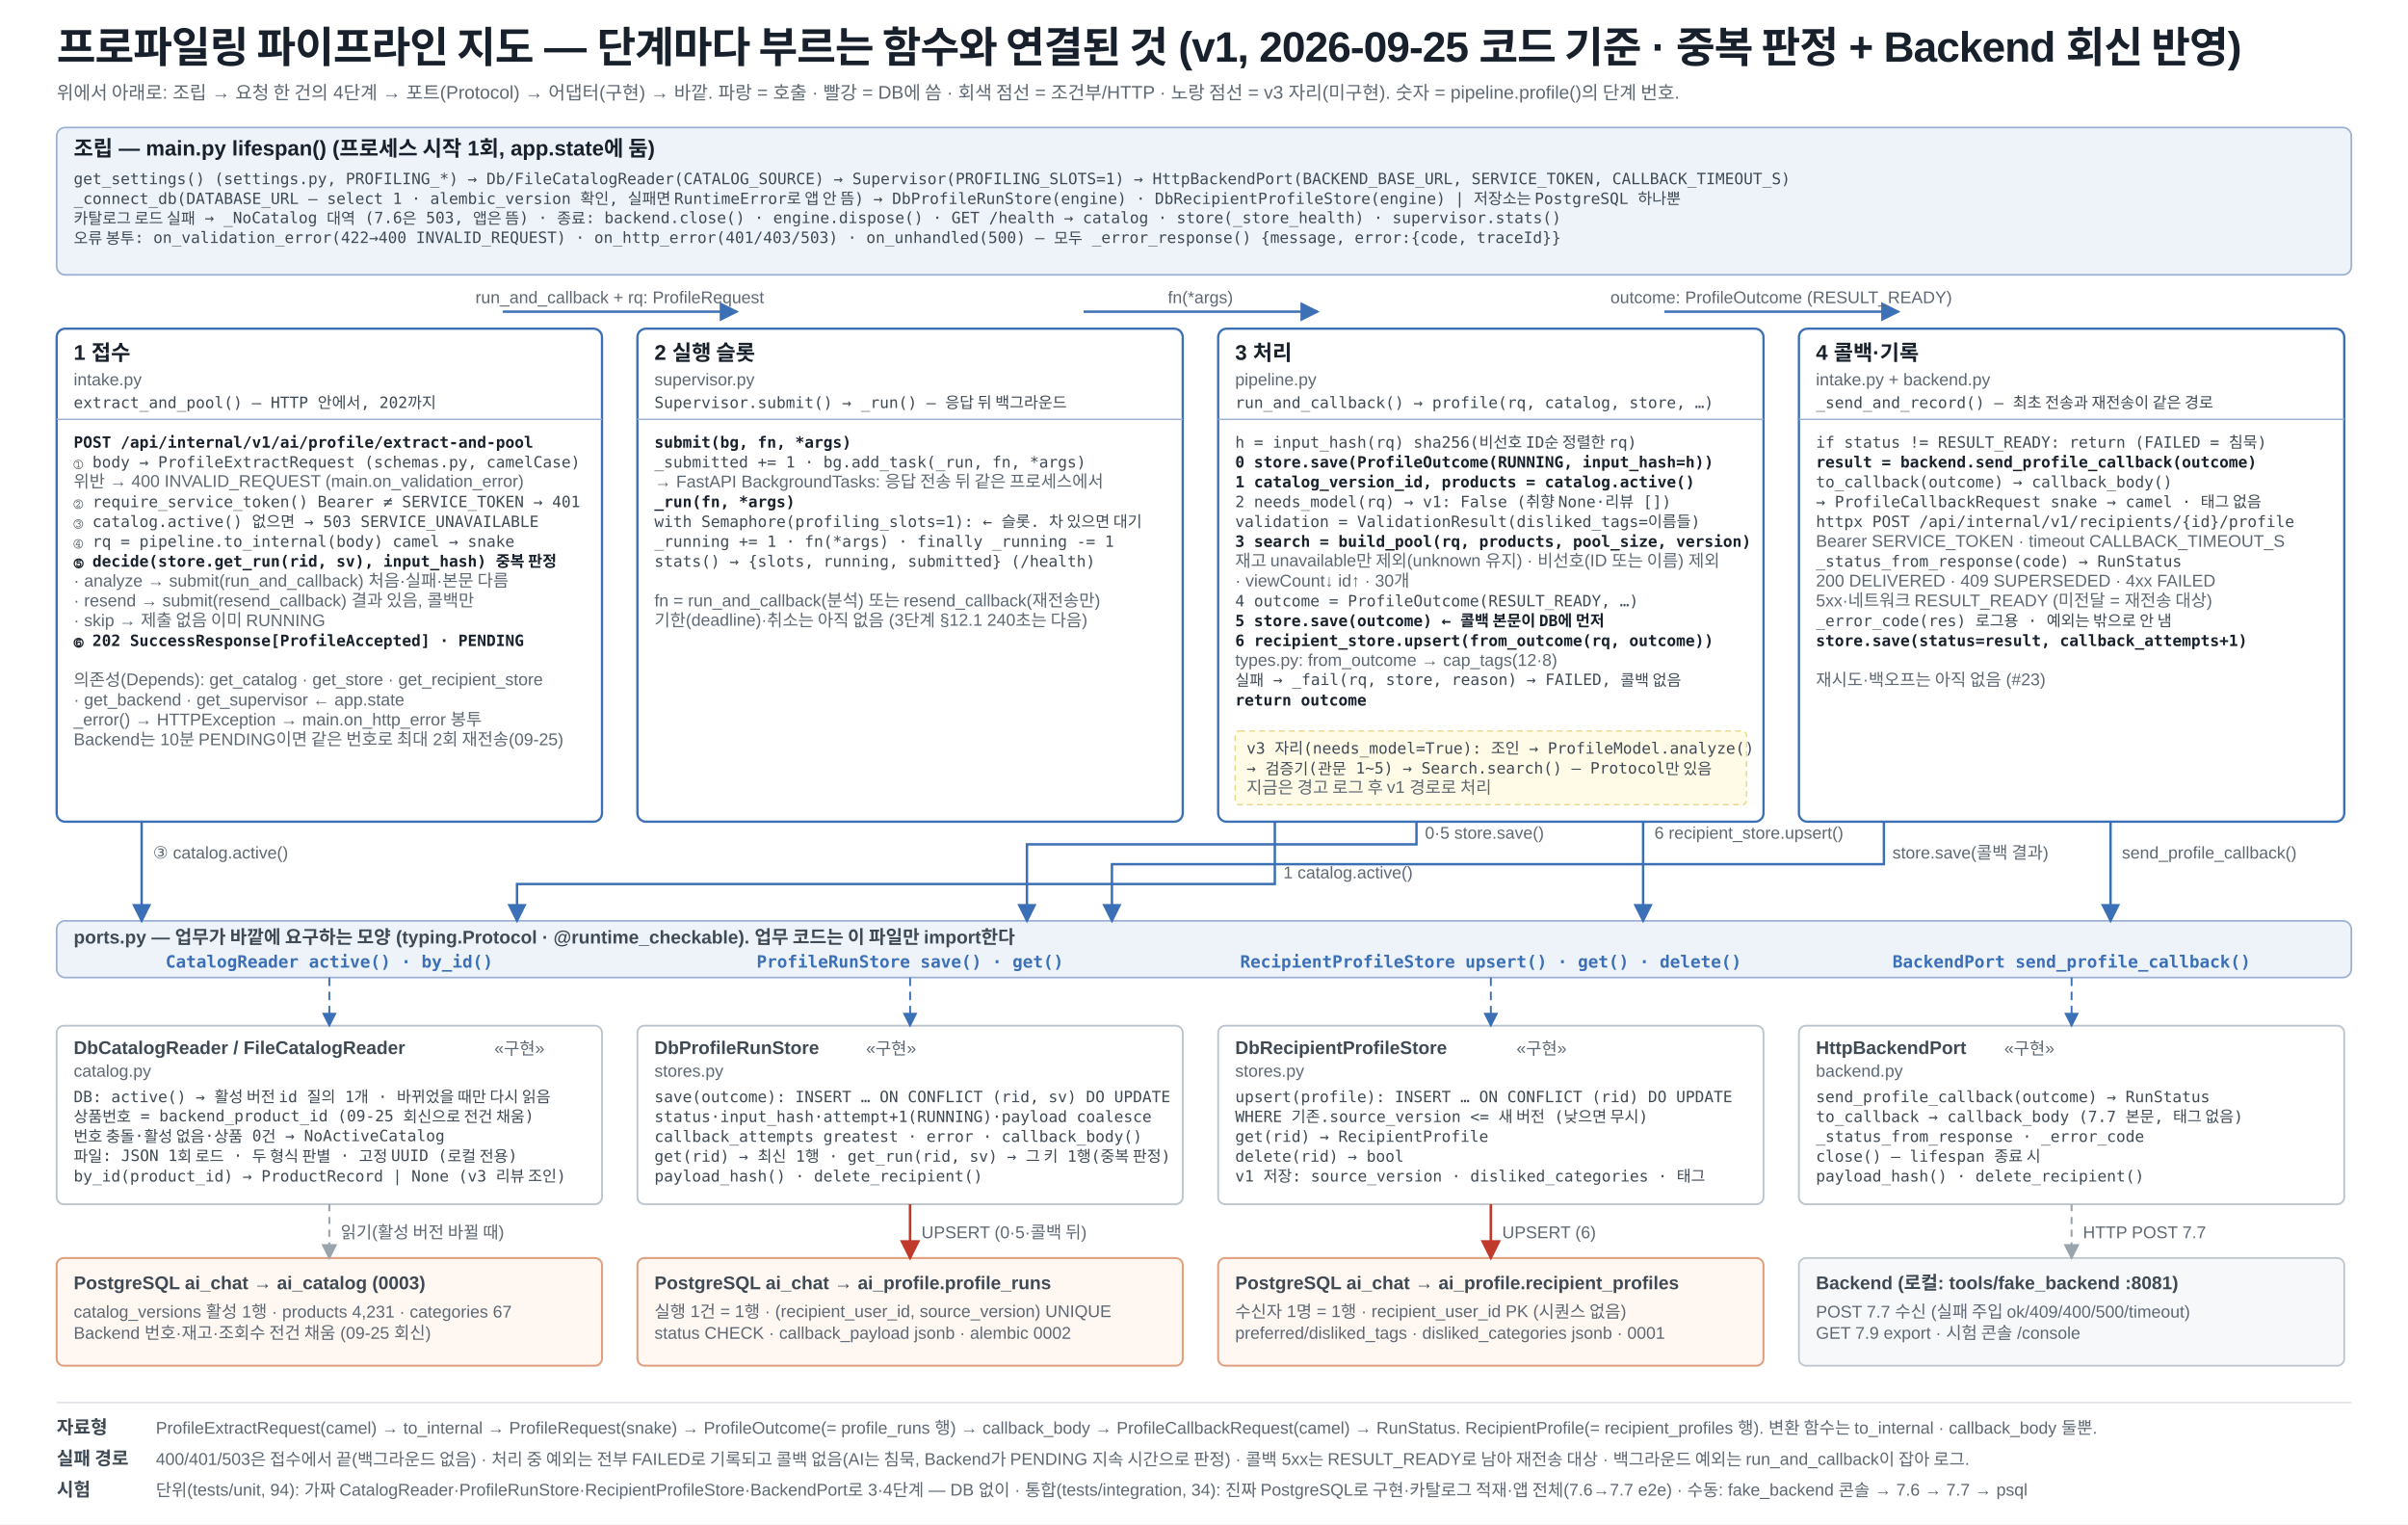
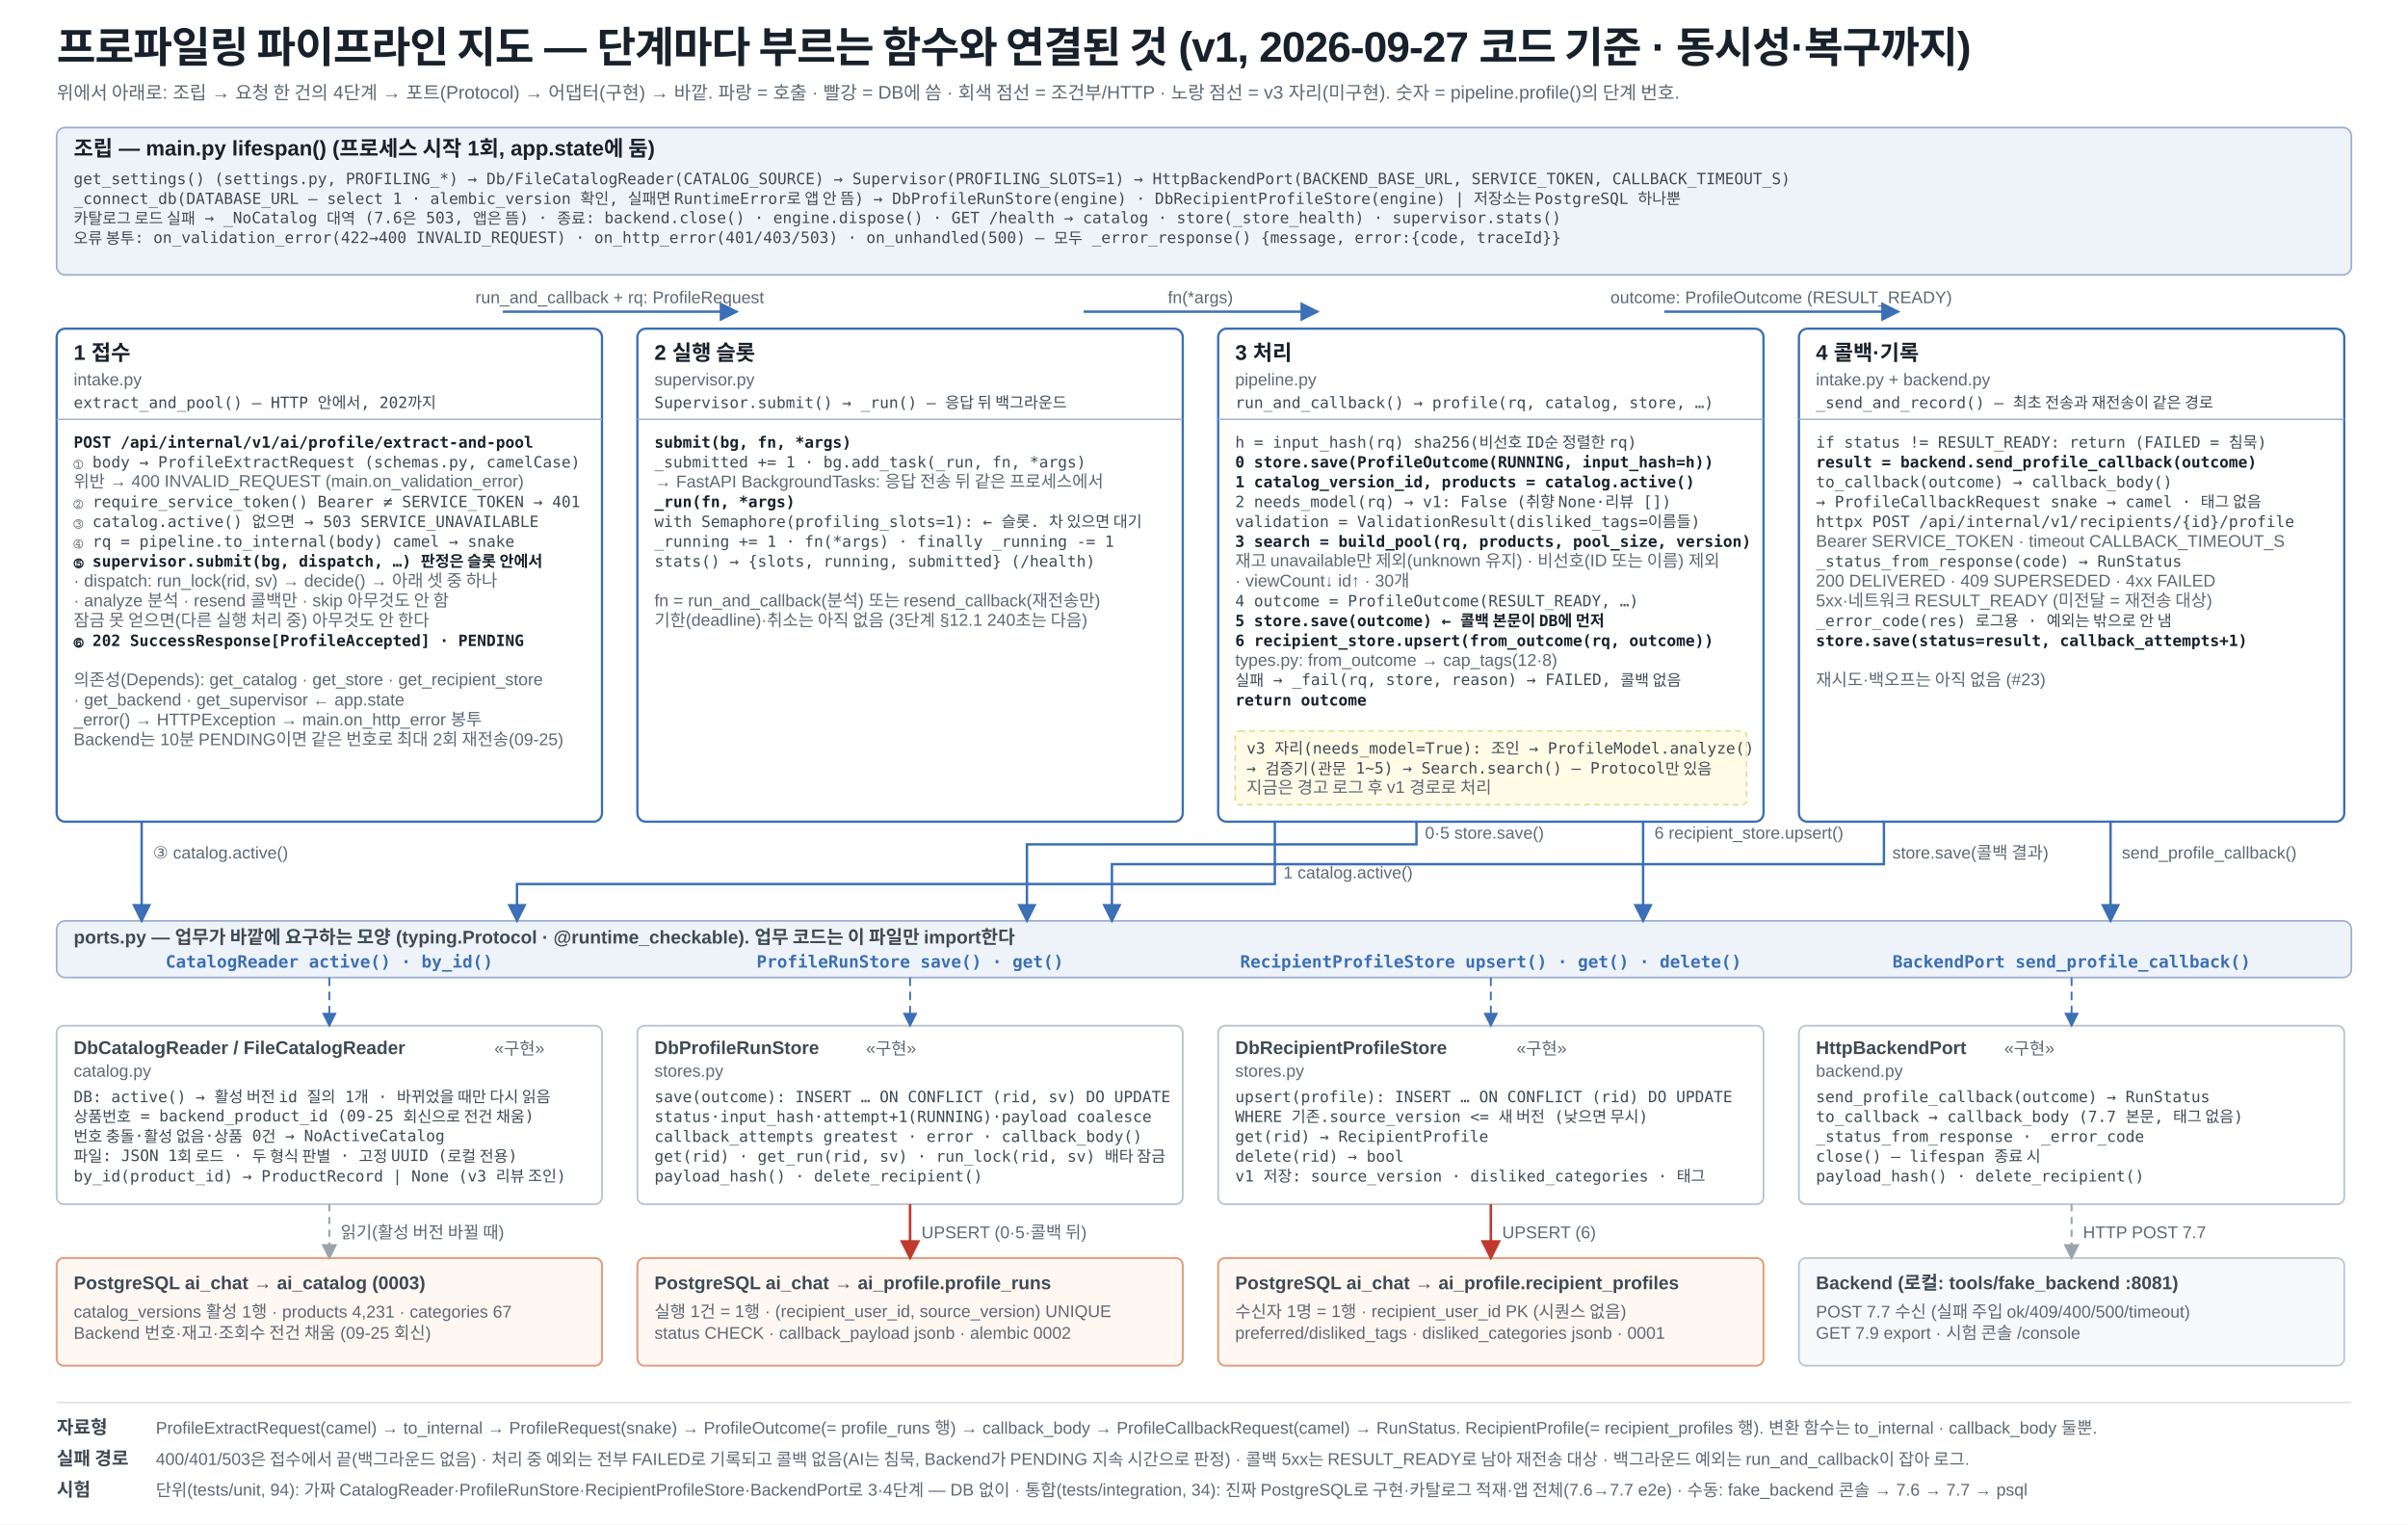
<svg xmlns="http://www.w3.org/2000/svg" width="3400" height="2152" viewBox="0 0 1700 1076" role="img">
  <defs>
    <marker id="a" markerWidth="8" markerHeight="8" refX="7" refY="4" orient="auto">
      <path d="M0 0 L8 4 L0 8 Z" fill="#3b6fb6" />
    </marker>
    <marker id="g" markerWidth="8" markerHeight="8" refX="7" refY="4" orient="auto">
      <path d="M0 0 L8 4 L0 8 Z" fill="#9aa4ad" />
    </marker>
    <marker id="w" markerWidth="8" markerHeight="8" refX="7" refY="4" orient="auto">
      <path d="M0 0 L8 4 L0 8 Z" fill="#c0392b" />
    </marker>
    <style>text{font-family:"Apple SD Gothic Neo","Noto Sans KR",Arial,sans-serif;fill:#18212b}.title{font-size:30px;font-weight:700;letter-spacing:-.6px}
.h{font-size:15px;font-weight:700}.h2{font-size:13px;font-weight:700;fill:#3f4a54}.sub{font-size:12px;fill:#5e6873}.msg{font-size:13px}
.mono{font-family:Menlo,ui-monospace,monospace;font-size:11px;fill:#3f4a54}.monob{font-family:Menlo,ui-monospace,monospace;font-size:11px;font-weight:700;fill:#18212b}
.small{font-size:13px;fill:#5e6873}.num{font-size:11px;font-weight:700;fill:#fff}.port{font-family:Menlo,ui-monospace,monospace;font-size:12px;font-weight:700;fill:#3b6fb6}
.call{fill:none;stroke:#3b6fb6;stroke-width:1.7;marker-end:url(#a)}.grey{fill:none;stroke:#9aa4ad;stroke-width:1.4;stroke-dasharray:5 4;marker-end:url(#g)}.write{fill:none;stroke:#c0392b;stroke-width:1.8;marker-end:url(#w)}
.impl{fill:none;stroke:#3b6fb6;stroke-width:1.3;stroke-dasharray:6 4;marker-end:url(#a)}
.box{fill:#fff;stroke:#bcc5cd;stroke-width:1.3}.stage{fill:#fff;stroke:#3b6fb6;stroke-width:1.6}.band{fill:#eef3fa;stroke:#9db0d2;stroke-width:1.2}.old{fill:#f7f8fa;stroke:#d5dbe0;stroke-width:1.2}
.db{fill:#fff7f2;stroke:#e0a080;stroke-width:1.4}.ext{fill:#f7f8fa;stroke:#bcc5cd;stroke-width:1.2}.v3{fill:#fffbe6;stroke:#e6d98a;stroke-width:1;stroke-dasharray:4 3}.rule{stroke:#d9dee3;stroke-width:1}</style>
  </defs>
  <rect width="1700" height="1076" fill="white" />
-   <text x="40" y="44" class="title">프로파일링 파이프라인 지도 — 단계마다 부르는 함수와 연결된 것 (v1, 2026-09-25 코드 기준 · 중복 판정 + Backend 회신 반영)</text>
+   <text x="40" y="44" class="title">프로파일링 파이프라인 지도 — 단계마다 부르는 함수와 연결된 것 (v1, 2026-09-27 코드 기준 · 동시성·복구까지)</text>
  <text x="40" y="70" class="small">위에서 아래로: 조립 → 요청 한 건의 4단계 → 포트(Protocol) → 어댑터(구현) → 바깥. 파랑 = 호출 · 빨강 = DB에 씀 · 회색 점선 = 조건부/HTTP · 노랑 점선 = v3 자리(미구현). 숫자 = pipeline.profile()의 단계 번호.</text>
  <rect x="40" y="90" width="1620" height="104" rx="6" class="band" />
  <text x="52" y="110" class="h">조립 — main.py  lifespan()  (프로세스 시작 1회, app.state에 둠)</text>
  <text x="52" y="130" class="mono">get_settings() (settings.py, PROFILING_*)  →  Db/FileCatalogReader(CATALOG_SOURCE)  →  Supervisor(PROFILING_SLOTS=1)  →  HttpBackendPort(BACKEND_BASE_URL, SERVICE_TOKEN, CALLBACK_TIMEOUT_S)</text>
  <text x="52" y="144" class="mono">_connect_db(DATABASE_URL — select 1 · alembic_version 확인, 실패면 RuntimeError로 앱 안 뜸) → DbProfileRunStore(engine) · DbRecipientProfileStore(engine)   |   저장소는 PostgreSQL 하나뿐</text>
  <text x="52" y="158" class="mono">카탈로그 로드 실패 → _NoCatalog 대역 (7.6은 503, 앱은 뜸)    ·    종료: backend.close() · engine.dispose()    ·    GET /health → catalog · store(_store_health) · supervisor.stats()</text>
  <text x="52" y="172" class="mono">오류 봉투: on_validation_error(422→400 INVALID_REQUEST) · on_http_error(401/403/503) · on_unhandled(500) — 모두 _error_response() {message, error:{code, traceId}}</text>
  <rect x="40" y="232" width="385" height="348" rx="6" class="stage" />
  <text x="52" y="254" class="h">1  접수</text>
  <text x="52" y="272" class="sub">intake.py</text>
  <text x="52" y="288" class="mono">extract_and_pool()  — HTTP 안에서, 202까지</text>
  <line x1="40" y1="296" x2="425" y2="296" stroke="#9db0d2" />
  <rect x="450" y="232" width="385" height="348" rx="6" class="stage" />
  <text x="462" y="254" class="h">2  실행 슬롯</text>
  <text x="462" y="272" class="sub">supervisor.py</text>
  <text x="462" y="288" class="mono">Supervisor.submit() → _run()  — 응답 뒤 백그라운드</text>
  <line x1="450" y1="296" x2="835" y2="296" stroke="#9db0d2" />
  <rect x="860" y="232" width="385" height="348" rx="6" class="stage" />
  <text x="872" y="254" class="h">3  처리</text>
  <text x="872" y="272" class="sub">pipeline.py</text>
  <text x="872" y="288" class="mono">run_and_callback() → profile(rq, catalog, store, …)</text>
  <line x1="860" y1="296" x2="1245" y2="296" stroke="#9db0d2" />
  <rect x="1270" y="232" width="385" height="348" rx="6" class="stage" />
  <text x="1282" y="254" class="h">4  콜백·기록</text>
  <text x="1282" y="272" class="sub">intake.py + backend.py</text>
  <text x="1282" y="288" class="mono">_send_and_record()  — 최초 전송과 재전송이 같은 경로</text>
  <line x1="1270" y1="296" x2="1655" y2="296" stroke="#9db0d2" />
  <text x="52" y="316" class="monob">POST /api/internal/v1/ai/profile/extract-and-pool</text>
  <text x="52" y="330" class="mono">① body → ProfileExtractRequest  (schemas.py, camelCase)</text>
  <text x="52" y="344" class="sub">     위반 → 400 INVALID_REQUEST (main.on_validation_error)</text>
  <text x="52" y="358" class="mono">② require_service_token()  Bearer ≠ SERVICE_TOKEN → 401</text>
  <text x="52" y="372" class="mono">③ catalog.active()  없으면 → 503 SERVICE_UNAVAILABLE</text>
  <text x="52" y="386" class="mono">④ rq = pipeline.to_internal(body)   camel → snake</text>
-   <text x="52" y="400" class="monob">⑤ decide(store.get_run(rid, sv), input_hash)  중복 판정</text>
-   <text x="52" y="414" class="sub">· analyze → submit(run_and_callback)  처음·실패·본문 다름</text>
-   <text x="52" y="428" class="sub">· resend  → submit(resend_callback)   결과 있음, 콜백만</text>
-   <text x="52" y="442" class="sub">· skip    → 제출 없음                 이미 RUNNING</text>
+   <text x="52" y="400" class="monob">⑤ supervisor.submit(bg, dispatch, …)  판정은 슬롯 안에서</text>
+   <text x="52" y="414" class="sub">· dispatch: run_lock(rid, sv) → decide() → 아래 셋 중 하나</text>
+   <text x="52" y="428" class="sub">· analyze 분석 · resend 콜백만 · skip 아무것도 안 함</text>
+   <text x="52" y="442" class="sub">  잠금 못 얻으면(다른 실행 처리 중) 아무것도 안 한다</text>
  <text x="52" y="456" class="monob">⑥ 202 SuccessResponse[ProfileAccepted] · PENDING</text>
  <text x="52" y="470" class="mono" />
  <text x="52" y="484" class="sub">의존성(Depends): get_catalog · get_store · get_recipient_store</text>
  <text x="52" y="498" class="sub">· get_backend · get_supervisor  ← app.state</text>
  <text x="52" y="512" class="sub">_error() → HTTPException → main.on_http_error 봉투</text>
  <text x="52" y="526" class="sub">Backend는 10분 PENDING이면 같은 번호로 최대 2회 재전송(09-25)</text>
  <text x="462" y="316" class="monob">submit(bg, fn, *args)</text>
  <text x="462" y="330" class="mono">  _submitted += 1 · bg.add_task(_run, fn, *args)</text>
  <text x="462" y="344" class="sub">  → FastAPI BackgroundTasks: 응답 전송 뒤 같은 프로세스에서</text>
  <text x="462" y="358" class="monob">_run(fn, *args)</text>
  <text x="462" y="372" class="mono">  with Semaphore(profiling_slots=1):   ← 슬롯. 차 있으면 대기</text>
  <text x="462" y="386" class="mono">      _running += 1 · fn(*args) · finally _running -= 1</text>
  <text x="462" y="400" class="mono">stats() → {slots, running, submitted}   (/health)</text>
  <text x="462" y="414" class="mono" />
  <text x="462" y="428" class="sub">fn = run_and_callback(분석) 또는 resend_callback(재전송만)</text>
  <text x="462" y="442" class="sub">기한(deadline)·취소는 아직 없음 (3단계 §12.1 240초는 다음)</text>
  <text x="872" y="316" class="mono">h = input_hash(rq)   sha256(비선호 ID순 정렬한 rq)</text>
  <text x="872" y="330" class="monob">0  store.save(ProfileOutcome(RUNNING, input_hash=h))</text>
  <text x="872" y="344" class="monob">1  catalog_version_id, products = catalog.active()</text>
  <text x="872" y="358" class="mono">2  needs_model(rq) → v1: False (취향 None·리뷰 [])</text>
  <text x="872" y="372" class="mono">   validation = ValidationResult(disliked_tags=이름들)</text>
  <text x="872" y="386" class="monob">3  search = build_pool(rq, products, pool_size, version)</text>
  <text x="872" y="400" class="sub">   재고 unavailable만 제외(unknown 유지) · 비선호(ID 또는 이름) 제외</text>
  <text x="872" y="414" class="sub">   · viewCount↓ id↑ · 30개</text>
  <text x="872" y="428" class="mono">4  outcome = ProfileOutcome(RESULT_READY, …)</text>
  <text x="872" y="442" class="monob">5  store.save(outcome)      ← 콜백 본문이 DB에 먼저</text>
  <text x="872" y="456" class="monob">6  recipient_store.upsert(from_outcome(rq, outcome))</text>
  <text x="872" y="470" class="sub">   types.py: from_outcome → cap_tags(12·8)</text>
  <text x="872" y="484" class="mono">실패 → _fail(rq, store, reason) → FAILED, 콜백 없음</text>
  <text x="872" y="498" class="monob">return outcome</text>
  <rect x="872" y="516" width="361" height="52" rx="3" class="v3" />
  <text x="880" y="532" class="mono">v3 자리(needs_model=True): 조인 → ProfileModel.analyze()</text>
  <text x="880" y="546" class="mono">→ 검증기(관문 1~5) → Search.search() — Protocol만 있음</text>
  <text x="880" y="560" class="sub">지금은 경고 로그 후 v1 경로로 처리</text>
  <text x="1282" y="316" class="mono">if status != RESULT_READY: return  (FAILED = 침묵)</text>
  <text x="1282" y="330" class="monob">result = backend.send_profile_callback(outcome)</text>
  <text x="1282" y="344" class="mono">  to_callback(outcome) → callback_body()</text>
  <text x="1282" y="358" class="mono">    → ProfileCallbackRequest  snake → camel · 태그 없음</text>
  <text x="1282" y="372" class="mono">  httpx POST /api/internal/v1/recipients/{id}/profile</text>
  <text x="1282" y="386" class="sub">    Bearer SERVICE_TOKEN · timeout CALLBACK_TIMEOUT_S</text>
  <text x="1282" y="400" class="mono">  _status_from_response(code) → RunStatus</text>
  <text x="1282" y="414" class="sub">    200 DELIVERED · 409 SUPERSEDED · 4xx FAILED</text>
  <text x="1282" y="428" class="sub">    5xx·네트워크 RESULT_READY (미전달 = 재전송 대상)</text>
  <text x="1282" y="442" class="mono">  _error_code(res)  로그용 · 예외는 밖으로 안 냄</text>
  <text x="1282" y="456" class="monob">store.save(status=result, callback_attempts+1)</text>
  <text x="1282" y="470" class="mono" />
  <text x="1282" y="484" class="sub">재시도·백오프는 아직 없음 (#23)</text>
  <path d="M355 220 H520" class="call" />
  <text x="437.5" y="214" class="sub" text-anchor="middle">run_and_callback + rq: ProfileRequest</text>
  <path d="M765 220 H930" class="call" />
  <text x="847.5" y="214" class="sub" text-anchor="middle">fn(*args)</text>
  <path d="M1175 220 H1340" class="call" />
  <text x="1257.5" y="214" class="sub" text-anchor="middle">outcome: ProfileOutcome (RESULT_READY)</text>
  <rect x="40" y="650" width="1620" height="40" rx="6" class="band" />
  <text x="52" y="666" class="h2">ports.py — 업무가 바깥에 요구하는 모양 (typing.Protocol · @runtime_checkable). 업무 코드는 이 파일만 import한다</text>
  <text x="232.5" y="683" class="port" text-anchor="middle">CatalogReader  active() · by_id()</text>
  <text x="642.5" y="683" class="port" text-anchor="middle">ProfileRunStore  save() · get()</text>
  <text x="1052.5" y="683" class="port" text-anchor="middle">RecipientProfileStore  upsert() · get() · delete()</text>
  <text x="1462.5" y="683" class="port" text-anchor="middle">BackendPort  send_profile_callback()</text>
  <path d="M100 580 V650" class="call" />
  <text x="108" y="606" class="sub">③ catalog.active()</text>
  <path d="M1000 580 V596 H725 V650" class="call" />
  <text x="1006" y="592" class="sub">0·5 store.save()</text>
  <path d="M1330 580 V610 H785 V650" class="call" />
  <text x="1336" y="606" class="sub">store.save(콜백 결과)</text>
  <path d="M900 580 V624 H365 V650" class="call" />
  <text x="906" y="620" class="sub">1 catalog.active()</text>
  <path d="M1160 580 V650" class="call" />
  <text x="1168" y="592" class="sub">6 recipient_store.upsert()</text>
  <path d="M1490 580 V650" class="call" />
  <text x="1498" y="606" class="sub">send_profile_callback()</text>
  <rect x="40" y="724" width="385" height="126" rx="5" class="box" />
  <text x="52" y="744" class="h2">DbCatalogReader / FileCatalogReader</text>
  <text x="349.0" y="744" class="sub">«구현»</text>
  <text x="52" y="760" class="sub">catalog.py</text>
  <text x="52" y="778" class="mono">DB: active() → 활성 버전 id 질의 1개 · 바뀌었을 때만 다시 읽음</text>
  <text x="52" y="792" class="mono">  상품번호 = backend_product_id (09-25 회신으로 전건 채움)</text>
  <text x="52" y="806" class="mono">  번호 충돌·활성 없음·상품 0건 → NoActiveCatalog</text>
  <text x="52" y="820" class="mono">파일: JSON 1회 로드 · 두 형식 판별 · 고정 UUID (로컬 전용)</text>
  <text x="52" y="834" class="mono">by_id(product_id) → ProductRecord | None  (v3 리뷰 조인)</text>
  <path d="M232.5 690 V724" class="impl" />
  <rect x="450" y="724" width="385" height="126" rx="5" class="box" />
  <text x="462" y="744" class="h2">DbProfileRunStore</text>
  <text x="611.4" y="744" class="sub">«구현»</text>
  <text x="462" y="760" class="sub">stores.py</text>
  <text x="462" y="778" class="mono">save(outcome): INSERT … ON CONFLICT (rid, sv) DO UPDATE</text>
  <text x="462" y="792" class="mono">  status·input_hash·attempt+1(RUNNING)·payload coalesce</text>
  <text x="462" y="806" class="mono">  callback_attempts greatest · error · callback_body()</text>
-   <text x="462" y="820" class="mono">get(rid) → 최신 1행 · get_run(rid, sv) → 그 키 1행(중복 판정)</text>
+   <text x="462" y="820" class="mono">get(rid) · get_run(rid, sv) · run_lock(rid, sv) 배타 잠금</text>
  <text x="462" y="834" class="mono">payload_hash() · delete_recipient()</text>
  <path d="M642.5 690 V724" class="impl" />
  <rect x="860" y="724" width="385" height="126" rx="5" class="box" />
  <text x="872" y="744" class="h2">DbRecipientProfileStore</text>
  <text x="1070.6" y="744" class="sub">«구현»</text>
  <text x="872" y="760" class="sub">stores.py</text>
  <text x="872" y="778" class="mono">upsert(profile): INSERT … ON CONFLICT (rid) DO UPDATE</text>
  <text x="872" y="792" class="mono">  WHERE 기존.source_version &lt;= 새 버전 (낮으면 무시)</text>
  <text x="872" y="806" class="mono">get(rid) → RecipientProfile</text>
  <text x="872" y="820" class="mono">delete(rid) → bool</text>
  <text x="872" y="834" class="mono">v1 저장: source_version · disliked_categories · 태그</text>
  <path d="M1052.5 690 V724" class="impl" />
  <rect x="1270" y="724" width="385" height="126" rx="5" class="box" />
  <text x="1282" y="744" class="h2">HttpBackendPort</text>
  <text x="1415.0" y="744" class="sub">«구현»</text>
  <text x="1282" y="760" class="sub">backend.py</text>
  <text x="1282" y="778" class="mono">send_profile_callback(outcome) → RunStatus</text>
  <text x="1282" y="792" class="mono">  to_callback → callback_body (7.7 본문, 태그 없음)</text>
  <text x="1282" y="806" class="mono">  _status_from_response · _error_code</text>
  <text x="1282" y="820" class="mono">close() — lifespan 종료 시</text>
  <text x="1282" y="834" class="mono">payload_hash() · delete_recipient()</text>
  <path d="M1462.5 690 V724" class="impl" />
  <rect x="40" y="888" width="385" height="76" rx="5" class="db" />
  <text x="52" y="910" class="h2">PostgreSQL  ai_chat → ai_catalog (0003)</text>
  <text x="52" y="930" class="sub">catalog_versions 활성 1행 · products 4,231 · categories 67</text>
  <text x="52" y="945" class="sub">Backend 번호·재고·조회수 전건 채움 (09-25 회신)</text>
  <rect x="450" y="888" width="385" height="76" rx="5" class="db" />
  <text x="462" y="910" class="h2">PostgreSQL  ai_chat → ai_profile.profile_runs</text>
  <text x="462" y="930" class="sub">실행 1건 = 1행 · (recipient_user_id, source_version) UNIQUE</text>
  <text x="462" y="945" class="sub">status CHECK · callback_payload jsonb · alembic 0002</text>
  <rect x="860" y="888" width="385" height="76" rx="5" class="db" />
  <text x="872" y="910" class="h2">PostgreSQL  ai_chat → ai_profile.recipient_profiles</text>
  <text x="872" y="930" class="sub">수신자 1명 = 1행 · recipient_user_id PK (시퀀스 없음)</text>
  <text x="872" y="945" class="sub">preferred/disliked_tags · disliked_categories jsonb · 0001</text>
  <rect x="1270" y="888" width="385" height="76" rx="5" class="ext" />
  <text x="1282" y="910" class="h2">Backend  (로컬: tools/fake_backend  :8081)</text>
  <text x="1282" y="930" class="sub">POST 7.7 수신 (실패 주입 ok/409/400/500/timeout)</text>
  <text x="1282" y="945" class="sub">GET 7.9 export · 시험 콘솔 /console</text>
  <path d="M232.5 850 V888" class="grey" />
  <text x="240.5" y="874" class="sub">읽기(활성 버전 바뀔 때)</text>
  <path d="M642.5 850 V888" class="write" />
  <text x="650.5" y="874" class="sub">UPSERT (0·5·콜백 뒤)</text>
  <path d="M1052.5 850 V888" class="write" />
  <text x="1060.5" y="874" class="sub">UPSERT (6)</text>
  <path d="M1462.5 850 V888" class="grey" />
  <text x="1470.5" y="874" class="sub">HTTP POST 7.7</text>
  <line x1="40" y1="990" x2="1660" y2="990" class="rule" />
  <text x="40" y="1012" class="h2">자료형</text>
  <text x="110" y="1012" class="sub">ProfileExtractRequest(camel) → to_internal → ProfileRequest(snake) → ProfileOutcome(= profile_runs 행) → callback_body → ProfileCallbackRequest(camel) → RunStatus.   RecipientProfile(= recipient_profiles 행).   변환 함수는 to_internal · callback_body 둘뿐.</text>
  <text x="40" y="1034" class="h2">실패 경로</text>
  <text x="110" y="1034" class="sub">400/401/503은 접수에서 끝(백그라운드 없음) · 처리 중 예외는 전부 FAILED로 기록되고 콜백 없음(AI는 침묵, Backend가 PENDING 지속 시간으로 판정) · 콜백 5xx는 RESULT_READY로 남아 재전송 대상 · 백그라운드 예외는 run_and_callback이 잡아 로그.</text>
  <text x="40" y="1056" class="h2">시험</text>
  <text x="110" y="1056" class="sub">단위(tests/unit, 94): 가짜 CatalogReader·ProfileRunStore·RecipientProfileStore·BackendPort로 3·4단계 — DB 없이   ·   통합(tests/integration, 34): 진짜 PostgreSQL로 구현·카탈로그 적재·앱 전체(7.6→7.7 e2e)   ·   수동: fake_backend 콘솔 → 7.6 → 7.7 → psql</text>
</svg>
